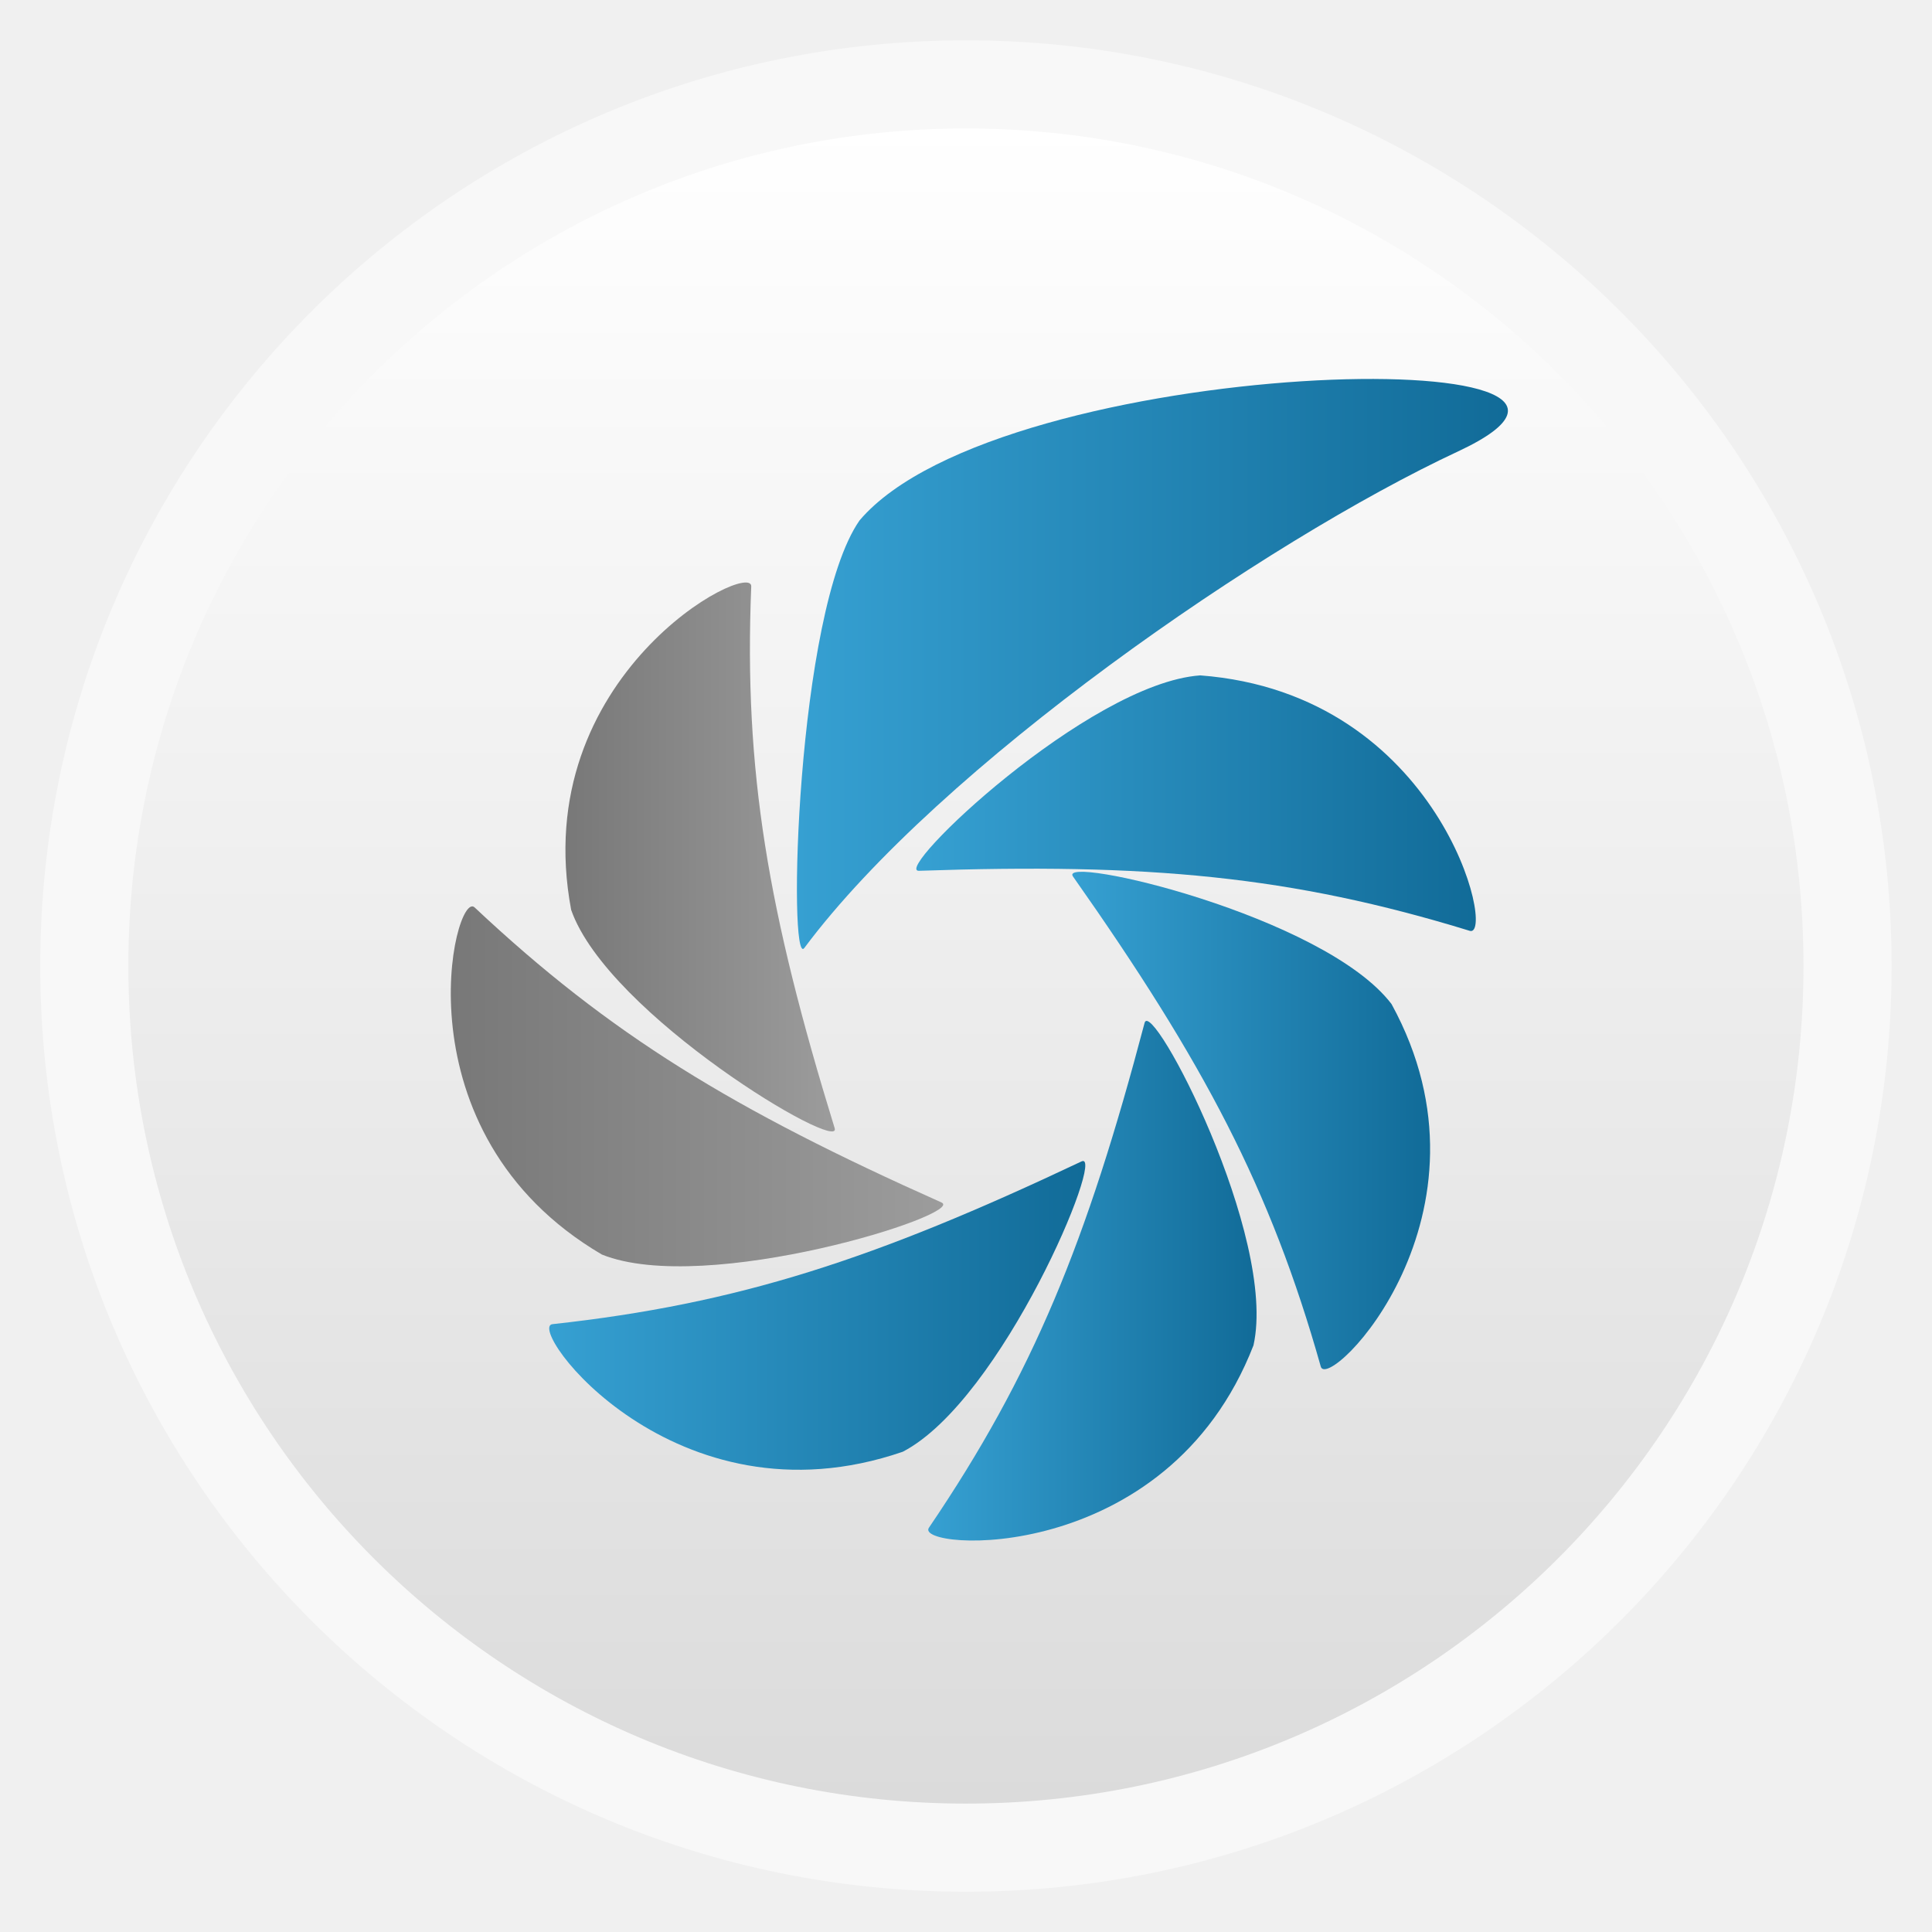
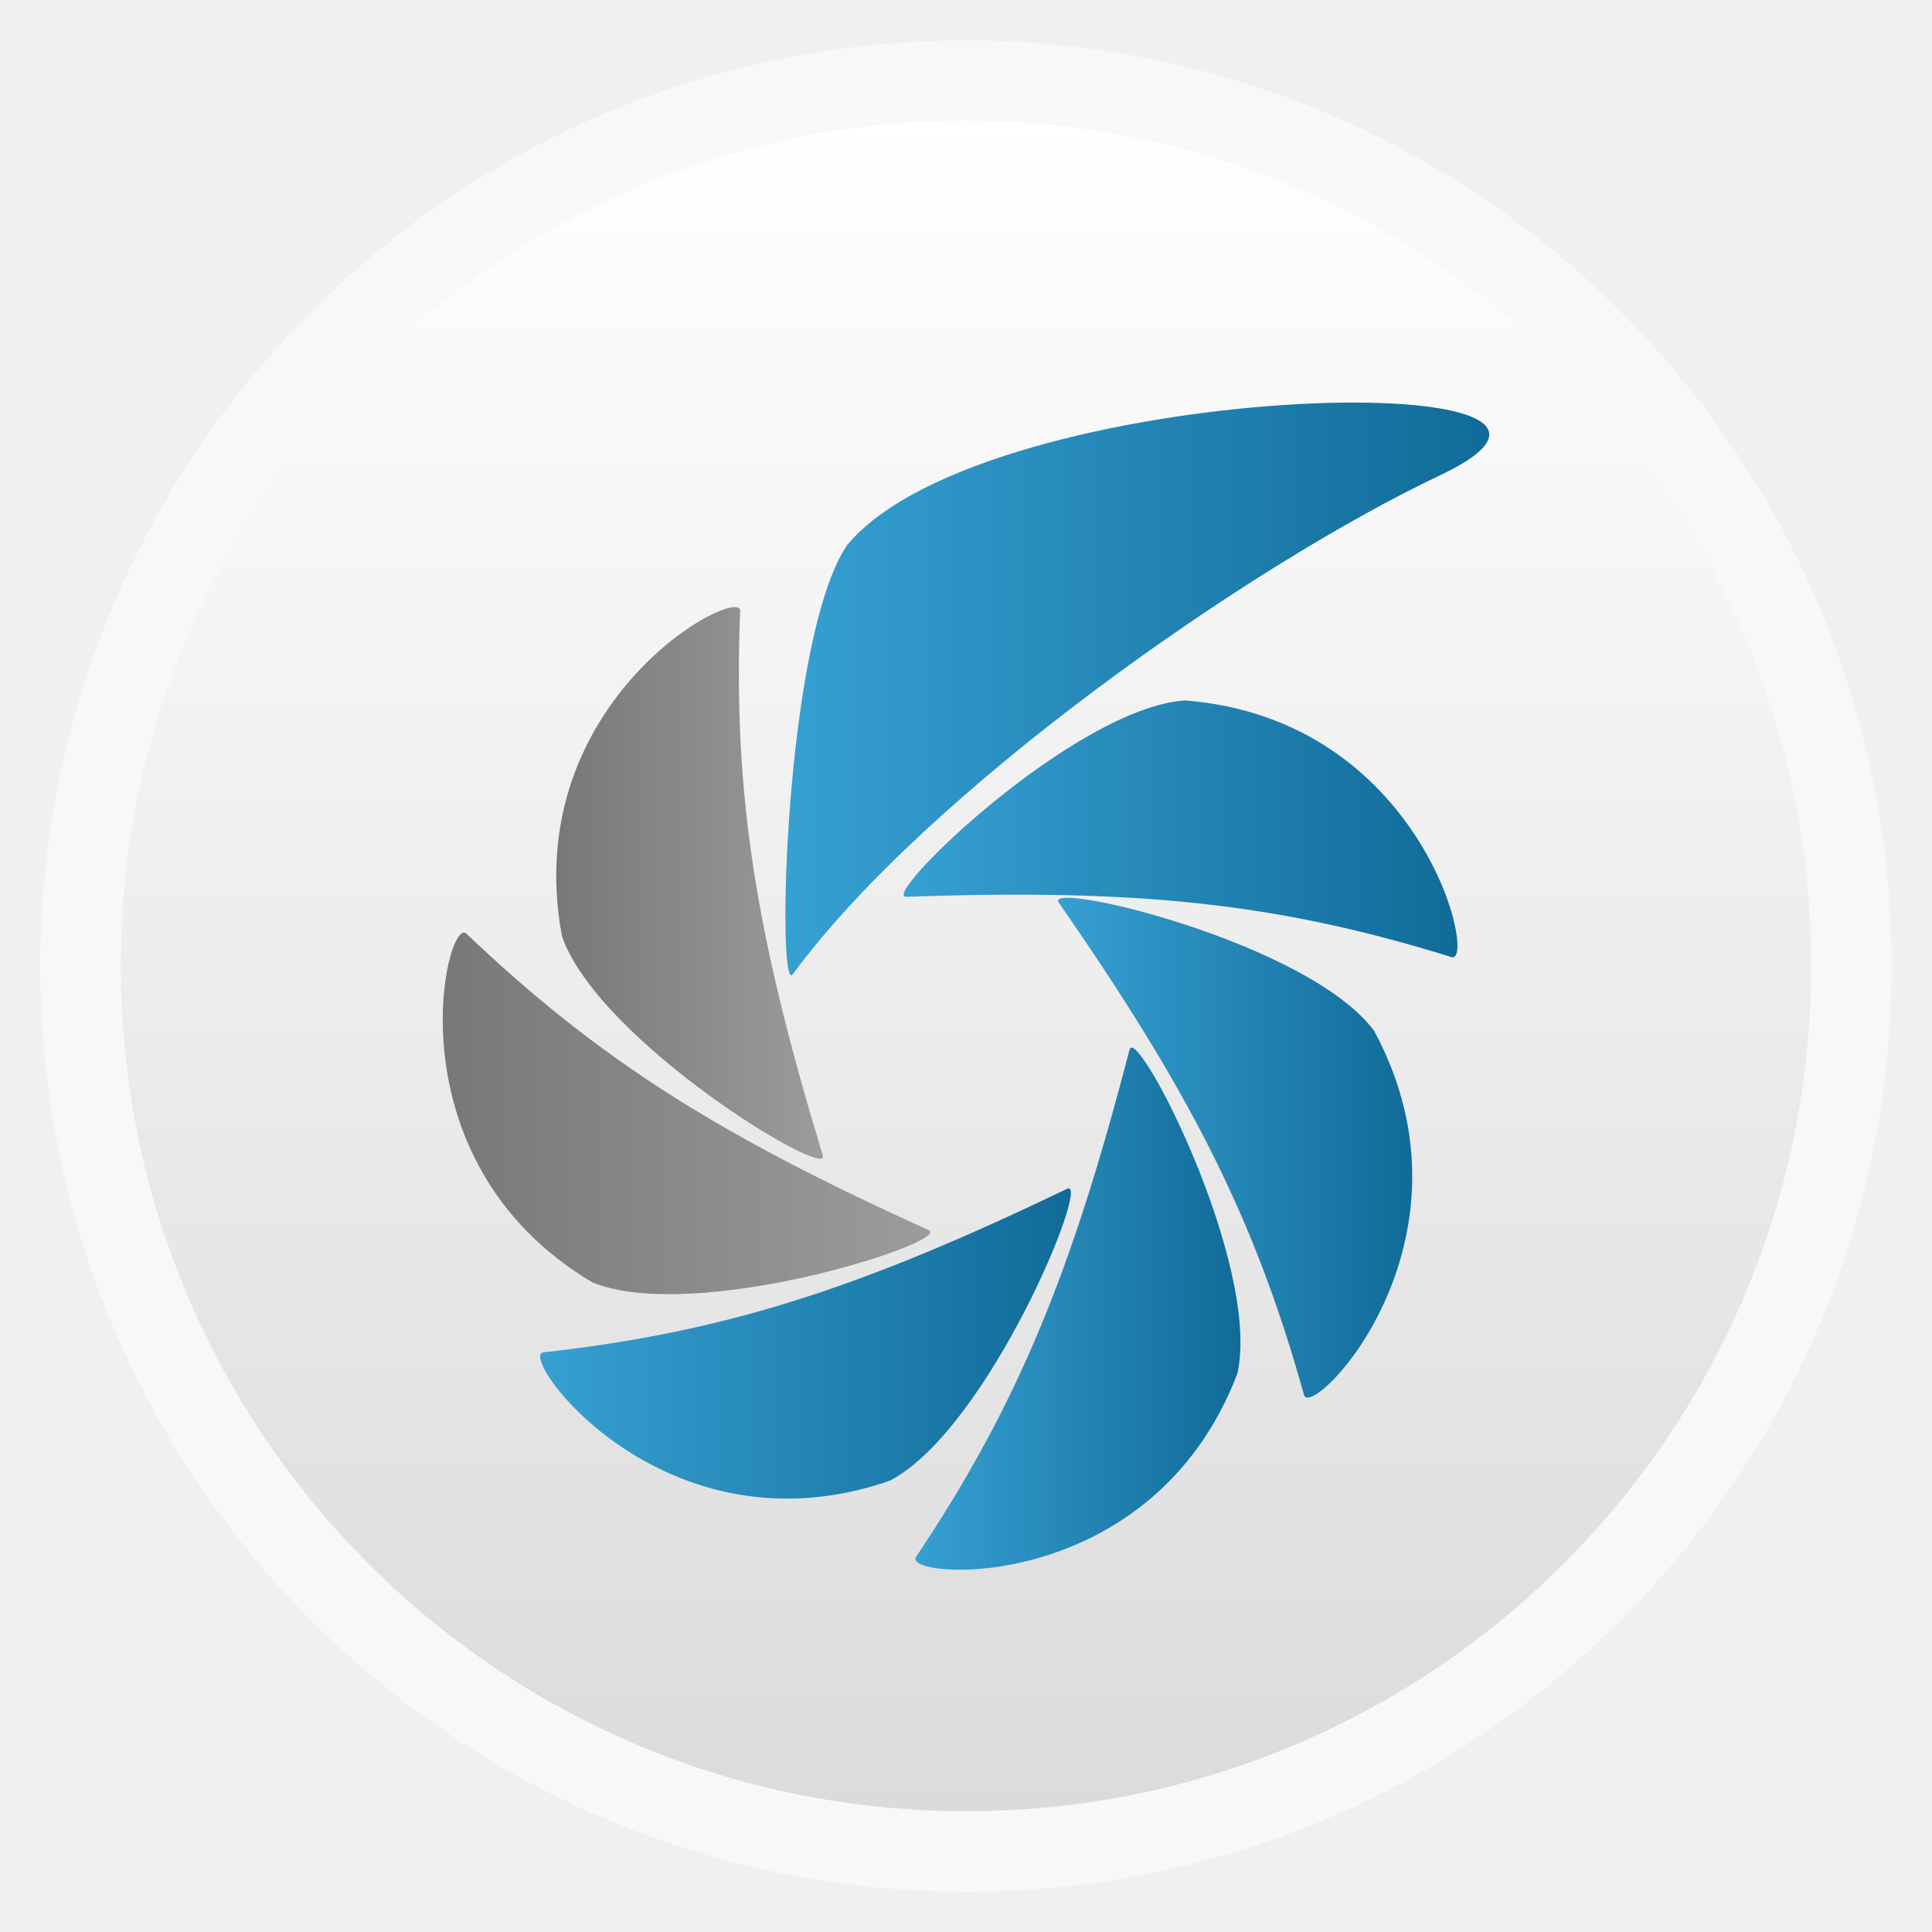
- <svg xmlns="http://www.w3.org/2000/svg" xmlns:xlink="http://www.w3.org/1999/xlink" width="48" viewBox="0 0 13.547 13.547" height="48">
-   <defs>
+ <svg xmlns="http://www.w3.org/2000/svg" xmlns:xlink="http://www.w3.org/1999/xlink" width="48" viewBox="0 0 13.547 13.547" height="48" id="svg2" version="1.1">
+   <defs id="defs4">
    <linearGradient xlink:href="#linearGradient3921" id="linearGradient3948" x1="15.448" gradientUnits="userSpaceOnUse" x2="18.59" />
    <linearGradient xlink:href="#linearGradient3872" id="linearGradient3952" x1="15.259" gradientUnits="userSpaceOnUse" x2="21.51" />
    <linearGradient xlink:href="#linearGradient3872" id="linearGradient3956" x1="21.358" gradientUnits="userSpaceOnUse" x2="25.532" />
    <linearGradient xlink:href="#linearGradient3872" id="linearGradient3954" x1="19.678" gradientUnits="userSpaceOnUse" x2="23.508" />
    <linearGradient xlink:href="#linearGradient3921" id="linearGradient3950" x1="14.111" gradientUnits="userSpaceOnUse" x2="19.854" />
    <linearGradient xlink:href="#linearGradient3872" id="linearGradient3946" x1="18.148" gradientUnits="userSpaceOnUse" x2="26.439" />
    <linearGradient id="linearGradient3921">
-       <stop offset="0" style="stop-color:#787878" />
-       <stop offset="1" style="stop-color:#9c9c9c" />
+       <stop offset="0" style="stop-color:#787878" id="stop13" />
+       <stop offset="1" style="stop-color:#9c9c9c" id="stop15" />
    </linearGradient>
    <linearGradient id="linearGradient4460">
-       <stop offset="0" style="stop-color:#dbdbdb" />
-       <stop offset="1" style="stop-color:#fff" />
+       <stop offset="0" style="stop-color:#dbdbdb" id="stop18" />
+       <stop offset="1" style="stop-color:#fff" id="stop20" />
    </linearGradient>
    <linearGradient xlink:href="#linearGradient3872" id="linearGradient3944" x1="19.54" gradientUnits="userSpaceOnUse" x2="26.064" />
-     <linearGradient gradientTransform="matrix(1.09524 0 0 1.09524 -133.0018 -9.56867)" xlink:href="#linearGradient4460" id="linearGradient4500" y1="279.096" y2="268.33" gradientUnits="userSpaceOnUse" x2="0" />
+     <linearGradient gradientTransform="matrix(1.09524,0,0,1.09524,-133.0018,-9.56867)" xlink:href="#linearGradient4460" id="linearGradient4500" y1="279.096" y2="268.33" gradientUnits="userSpaceOnUse" x2="0" />
    <linearGradient id="linearGradient3872">
-       <stop offset="0" style="stop-color:#36a0d2" />
-       <stop offset="1" style="stop-color:#116b98" />
+       <stop offset="0" style="stop-color:#36a0d2" id="stop25" />
+       <stop offset="1" style="stop-color:#116b98" id="stop27" />
    </linearGradient>
+     <linearGradient xlink:href="#linearGradient4460" id="linearGradient3031" gradientUnits="userSpaceOnUse" gradientTransform="matrix(1.105248,0,0,1.105248,-134.2787,-295.7618)" y1="279.096" x2="0" y2="268.33" />
  </defs>
-   <g style="fill-rule:evenodd" transform="translate(0 -283.4533)">
-     <rect width="12.982" x=".282" y="283.736" rx="6.491" height="12.982" style="opacity:.5;fill:#fff" />
-     <rect width="11.746" x=".9" y="284.354" rx="5.873" height="11.746" style="fill:url(#linearGradient4500)" />
-   </g>
-   <g transform="matrix(.60127 0 0 .60127 -5.32374 -167.7753)">
-     <path style="fill:url(#linearGradient3944)" d="m 22.851,286.911 c -1.306,0.093 -3.603,2.291 -3.28,2.279 2.671,-0.092 4.339,0.06 6.423,0.7 0.309,0.095 -0.333,-2.765 -3.143,-2.979 z" />
-     <path style="fill:url(#linearGradient3946)" d="m 18.878,285.104 c -0.743,1.067 -0.836,5.243 -0.644,4.986 1.58,-2.12 5.367,-4.738 7.626,-5.792 2.792,-1.303 -5.328,-1.144 -6.982,0.806 z" />
-     <path style="fill:url(#linearGradient3948)" d="m 15.515,289.646 c 0.428,1.224 3.167,2.852 3.073,2.546 -0.779,-2.528 -1.06,-4.162 -0.973,-6.318 0.013,-0.319 -2.615,1.031 -2.1,3.772 z" />
-     <path style="fill:url(#linearGradient3950)" d="m 15.873,293.665 c 1.213,0.489 4.256,-0.475 3.961,-0.607 -2.436,-1.087 -3.863,-1.955 -5.445,-3.441 -0.234,-0.22 -0.94,2.625 1.484,4.048 z" />
-     <path style="fill:url(#linearGradient3952)" d="m 19.382,295.965 c 1.16,-0.602 2.376,-3.524 2.085,-3.386 -2.411,1.141 -4.001,1.661 -6.17,1.898 -0.321,0.035 1.423,2.403 4.085,1.488 z" />
-     <path style="fill:url(#linearGradient3954)" d="m 23.472,294.724 c 0.283,-1.265 -1.189,-4.069 -1.27,-3.76 -0.675,2.557 -1.299,4.095 -2.515,5.887 -0.18,0.265 2.774,0.475 3.785,-2.127 z" />
-     <path style="fill:url(#linearGradient3956)" d="m 25.082,290.744 c -0.788,-1.035 -3.9,-1.75 -3.715,-1.488 1.527,2.169 2.303,3.637 2.89,5.716 0.087,0.308 2.167,-1.777 0.825,-4.228 z" />
+   <rect id="rect31" style="opacity:0.5;fill:#ffffff;fill-rule:evenodd" height="12.982" rx="6.491" y="0.283" x="0.282" width="12.982" />
+   <rect id="rect33" style="fill:url(#linearGradient3031);fill-rule:evenodd" height="11.853" rx="5.927" y="0.847" x="0.847" width="11.853" />
+   <g transform="matrix(0.5952384,0,0,0.6041667,-5.295031,-168.4308)" id="g35">
+     <path style="fill:url(#linearGradient3944)" d="m 22.851,286.911 c -1.306,0.093 -3.603,2.291 -3.28,2.279 2.671,-0.092 4.339,0.06 6.423,0.7 0.309,0.095 -0.333,-2.765 -3.143,-2.979 z" id="path37" />
+     <path style="fill:url(#linearGradient3946)" d="m 18.878,285.104 c -0.743,1.067 -0.836,5.243 -0.644,4.986 1.58,-2.12 5.367,-4.738 7.626,-5.792 2.792,-1.303 -5.328,-1.144 -6.982,0.806 z" id="path39" />
+     <path style="fill:url(#linearGradient3948)" d="m 15.515,289.646 c 0.428,1.224 3.167,2.852 3.073,2.546 -0.779,-2.528 -1.06,-4.162 -0.973,-6.318 0.013,-0.319 -2.615,1.031 -2.1,3.772 z" id="path41" />
+     <path style="fill:url(#linearGradient3950)" d="m 15.873,293.665 c 1.213,0.489 4.256,-0.475 3.961,-0.607 -2.436,-1.087 -3.863,-1.955 -5.445,-3.441 -0.234,-0.22 -0.94,2.625 1.484,4.048 z" id="path43" />
+     <path style="fill:url(#linearGradient3952)" d="m 19.382,295.965 c 1.16,-0.602 2.376,-3.524 2.085,-3.386 -2.411,1.141 -4.001,1.661 -6.17,1.898 -0.321,0.035 1.423,2.403 4.085,1.488 z" id="path45" />
+     <path style="fill:url(#linearGradient3954)" d="m 23.472,294.724 c 0.283,-1.265 -1.189,-4.069 -1.27,-3.76 -0.675,2.557 -1.299,4.095 -2.515,5.887 -0.18,0.265 2.774,0.475 3.785,-2.127 z" id="path47" />
+     <path style="fill:url(#linearGradient3956)" d="m 25.082,290.744 c -0.788,-1.035 -3.9,-1.75 -3.715,-1.488 1.527,2.169 2.303,3.637 2.89,5.716 0.087,0.308 2.167,-1.777 0.825,-4.228 z" id="path49" />
  </g>
</svg>
